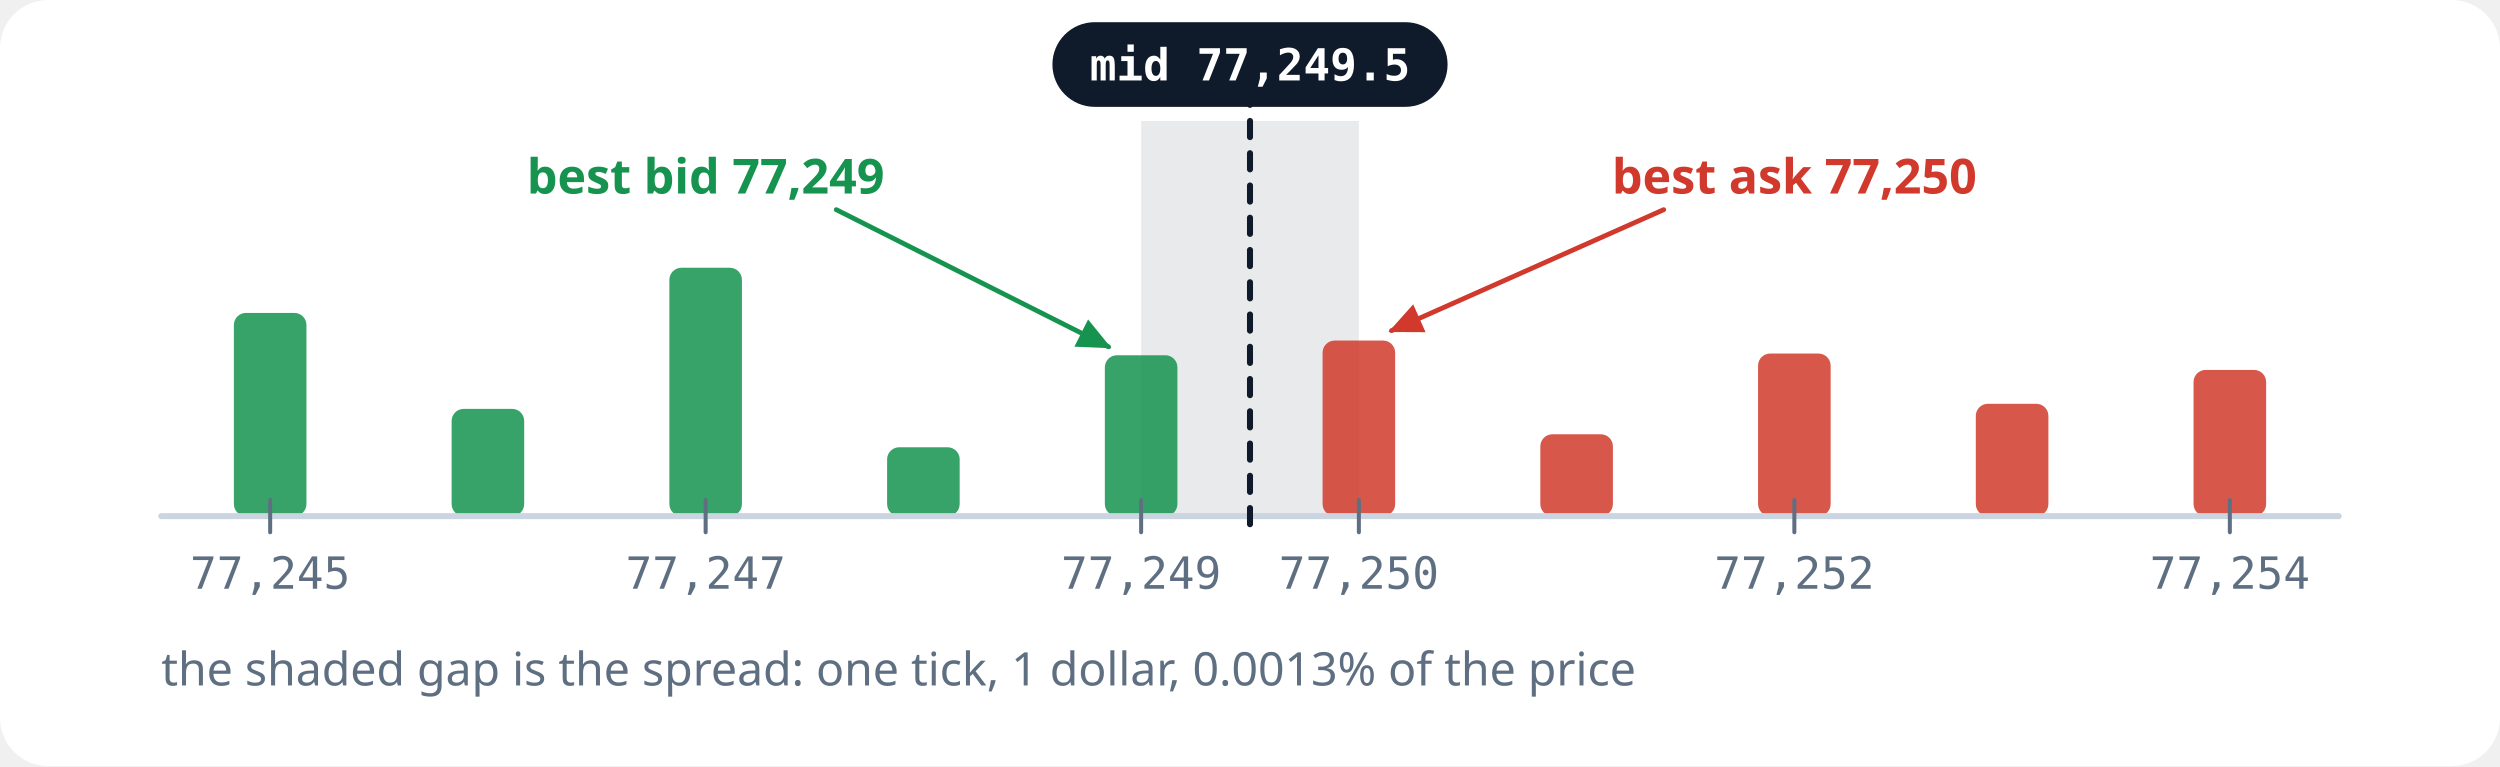
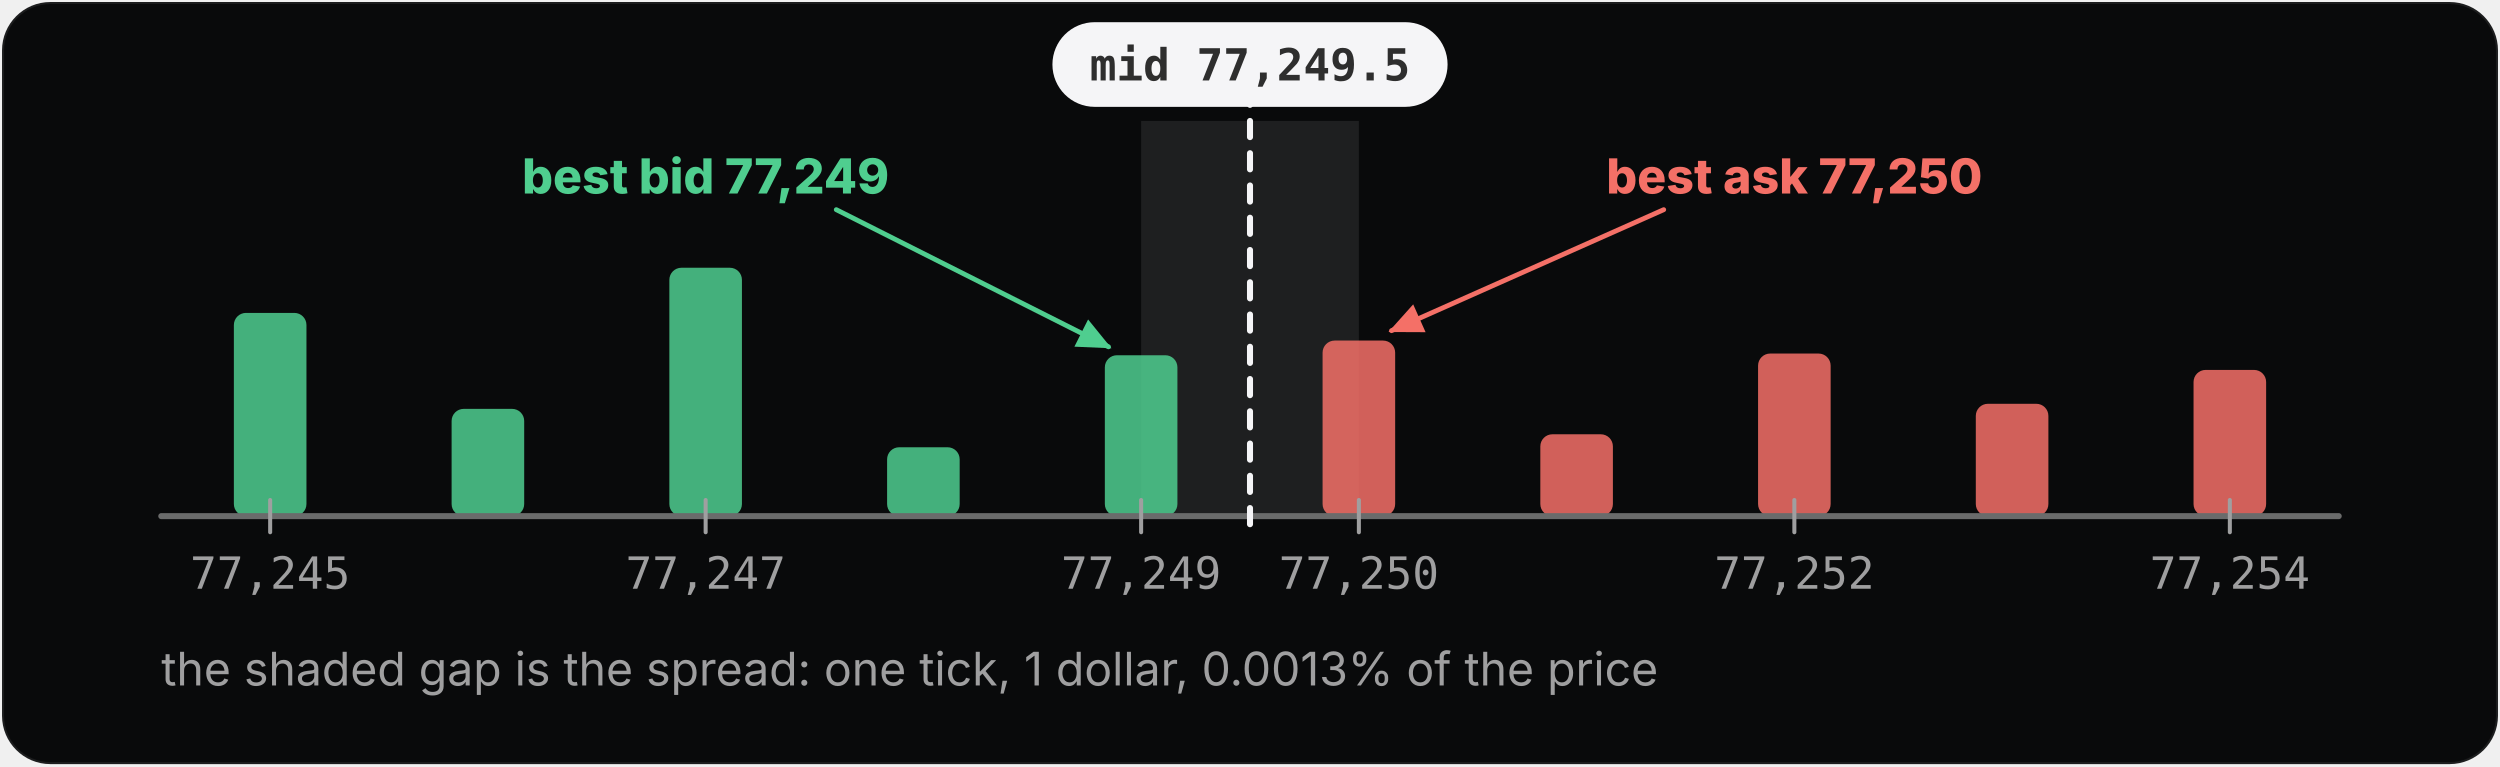
- <svg xmlns="http://www.w3.org/2000/svg" viewBox="0 0 620 190" role="img" aria-label="A price line zoomed to a few dollars around 77,250: bids on the left, asks on the right, a one-dollar spread between the best bid 77,249 and the best ask 77,250, and the mid at 77,249.5" style="font-family:Manrope, 'Segoe UI', system-ui, -apple-system, sans-serif;font-size:13px" data-w="620">
-   <rect x="0" y="0" width="620" height="190" rx="12" style="fill:#ffffff" />
+ <svg xmlns="http://www.w3.org/2000/svg" viewBox="0 0 620 190" role="img" aria-label="A price line zoomed to a few dollars around 77,250: bids on the left, asks on the right, a one-dollar spread between the best bid 77,249 and the best ask 77,250, and the mid at 77,249.5" style="font-family:Inter, 'Segoe UI', system-ui, -apple-system, sans-serif;font-size:13px" data-w="620">
+   <rect x="0.5" y="0.5" width="619" height="189" rx="12" style="fill:#090a0b;stroke:rgba(255,255,255,.08);stroke-width:1" />
  <defs>
    <marker id="fg2-ink" viewBox="0 0 10 10" refX="9" refY="5" markerWidth="7" markerHeight="7" orient="auto-start-reverse">
-       <path d="M0 0.5 L10 5 L0 9.5 z" style="fill:#0f1a2a" />
+       <path d="M0 0.5 L10 5 L0 9.5 z" style="fill:#f5f5f7" />
    </marker>
    <marker id="fg2-muted" viewBox="0 0 10 10" refX="9" refY="5" markerWidth="7" markerHeight="7" orient="auto-start-reverse">
-       <path d="M0 0.5 L10 5 L0 9.5 z" style="fill:#5f6f82" />
+       <path d="M0 0.5 L10 5 L0 9.5 z" style="fill:#9f9fa0" />
    </marker>
    <marker id="fg2-bid" viewBox="0 0 10 10" refX="9" refY="5" markerWidth="7" markerHeight="7" orient="auto-start-reverse">
-       <path d="M0 0.5 L10 5 L0 9.5 z" style="fill:#15934f" />
+       <path d="M0 0.5 L10 5 L0 9.5 z" style="fill:#4fce8f" />
    </marker>
    <marker id="fg2-ask" viewBox="0 0 10 10" refX="9" refY="5" markerWidth="7" markerHeight="7" orient="auto-start-reverse">
-       <path d="M0 0.5 L10 5 L0 9.5 z" style="fill:#d0392b" />
+       <path d="M0 0.5 L10 5 L0 9.5 z" style="fill:#f47067" />
    </marker>
    <marker id="fg2-you" viewBox="0 0 10 10" refX="9" refY="5" markerWidth="7" markerHeight="7" orient="auto-start-reverse">
-       <path d="M0 0.5 L10 5 L0 9.5 z" style="fill:#3b5bdb" />
+       <path d="M0 0.5 L10 5 L0 9.5 z" style="fill:#00b3dd" />
    </marker>
    <marker id="fg2-oracle" viewBox="0 0 10 10" refX="9" refY="5" markerWidth="7" markerHeight="7" orient="auto-start-reverse">
-       <path d="M0 0.5 L10 5 L0 9.5 z" style="fill:#c07a0c" />
+       <path d="M0 0.5 L10 5 L0 9.5 z" style="fill:#e3a63d" />
    </marker>
    <marker id="fg2-mint" viewBox="0 0 10 10" refX="9" refY="5" markerWidth="7" markerHeight="7" orient="auto-start-reverse">
-       <path d="M0 0.5 L10 5 L0 9.5 z" style="fill:#0e9a86" />
+       <path d="M0 0.5 L10 5 L0 9.5 z" style="fill:#ffffff" />
    </marker>
  </defs>
-   <rect x="283" y="30" width="54" height="98" style="fill:rgba(15,26,42,.09)" />
-   <rect x="274" y="88.1" width="18" height="39.9" rx="3" style="fill:#15934f;opacity:0.85" />
-   <rect x="220" y="110.92" width="18" height="17.08" rx="3" style="fill:#15934f;opacity:0.85" />
-   <rect x="166" y="66.4" width="18" height="61.6" rx="3" style="fill:#15934f;opacity:0.85" />
-   <rect x="112" y="101.4" width="18" height="26.6" rx="3" style="fill:#15934f;opacity:0.85" />
-   <rect x="58" y="77.6" width="18" height="50.4" rx="3" style="fill:#15934f;opacity:0.85" />
-   <rect x="328" y="84.46" width="18" height="43.54" rx="3" style="fill:#d0392b;opacity:0.85" />
-   <rect x="382" y="107.7" width="18" height="20.3" rx="3" style="fill:#d0392b;opacity:0.85" />
-   <rect x="436" y="87.68" width="18" height="40.32" rx="3" style="fill:#d0392b;opacity:0.85" />
-   <rect x="490" y="100.14" width="18" height="27.86" rx="3" style="fill:#d0392b;opacity:0.85" />
-   <rect x="544" y="91.74" width="18" height="36.26" rx="3" style="fill:#d0392b;opacity:0.85" />
-   <line x1="40" y1="128" x2="580" y2="128" style="stroke:#cbd5e1;stroke-width:1.5;stroke-linecap:round" />
-   <line x1="67" y1="124" x2="67" y2="132" style="stroke:#5f6f82;stroke-width:1;stroke-linecap:round" />
-   <text x="67" y="146" text-anchor="middle" style="fill:#5f6f82;font-family:'JetBrains Mono', Consolas, Menlo, monospace;font-size:11px">77,245</text>
-   <line x1="175" y1="124" x2="175" y2="132" style="stroke:#5f6f82;stroke-width:1;stroke-linecap:round" />
-   <text x="175" y="146" text-anchor="middle" style="fill:#5f6f82;font-family:'JetBrains Mono', Consolas, Menlo, monospace;font-size:11px">77,247</text>
-   <line x1="283" y1="124" x2="283" y2="132" style="stroke:#5f6f82;stroke-width:1;stroke-linecap:round" />
-   <text x="283" y="146" text-anchor="middle" style="fill:#5f6f82;font-family:'JetBrains Mono', Consolas, Menlo, monospace;font-size:11px">77,249</text>
-   <line x1="337" y1="124" x2="337" y2="132" style="stroke:#5f6f82;stroke-width:1;stroke-linecap:round" />
-   <text x="337" y="146" text-anchor="middle" style="fill:#5f6f82;font-family:'JetBrains Mono', Consolas, Menlo, monospace;font-size:11px">77,250</text>
-   <line x1="445" y1="124" x2="445" y2="132" style="stroke:#5f6f82;stroke-width:1;stroke-linecap:round" />
-   <text x="445" y="146" text-anchor="middle" style="fill:#5f6f82;font-family:'JetBrains Mono', Consolas, Menlo, monospace;font-size:11px">77,252</text>
-   <line x1="553" y1="124" x2="553" y2="132" style="stroke:#5f6f82;stroke-width:1;stroke-linecap:round" />
-   <text x="553" y="146" text-anchor="middle" style="fill:#5f6f82;font-family:'JetBrains Mono', Consolas, Menlo, monospace;font-size:11px">77,254</text>
-   <line x1="310" y1="22" x2="310" y2="130" style="stroke:#0f1a2a;stroke-width:1.5;stroke-dasharray:4 4;stroke-linecap:round" />
-   <rect x="261" y="5.5" width="98" height="21" rx="10.5" style="fill:#0f1a2a" />
-   <text x="310" y="19.96" text-anchor="middle" style="fill:#ffffff;font-family:'JetBrains Mono', Consolas, Menlo, monospace;font-size:11px;font-weight:700">mid 77,249.5</text>
-   <text x="175" y="48" text-anchor="middle" style="fill:#15934f;font-size:12px;font-weight:800">best bid 77,249</text>
-   <line x1="207.4" y1="52" x2="274.9" y2="86" marker-end="url(#fg2-bid)" style="stroke:#15934f;stroke-width:1.2;stroke-linecap:round" />
-   <text x="445" y="48" text-anchor="middle" style="fill:#d0392b;font-size:12px;font-weight:800">best ask 77,250</text>
-   <line x1="412.6" y1="52" x2="345.1" y2="82" marker-end="url(#fg2-ask)" style="stroke:#d0392b;stroke-width:1.2;stroke-linecap:round" />
-   <text x="40" y="170" style="fill:#5f6f82;font-size:11.5px">the shaded gap is the spread: one tick, 1 dollar, 0.0013% of the price</text>
+   <rect x="283" y="30" width="54" height="98" style="fill:rgba(245,245,247,.09)" />
+   <rect x="274" y="88.1" width="18" height="39.9" rx="3" style="fill:#4fce8f;opacity:0.85" />
+   <rect x="220" y="110.92" width="18" height="17.08" rx="3" style="fill:#4fce8f;opacity:0.85" />
+   <rect x="166" y="66.4" width="18" height="61.6" rx="3" style="fill:#4fce8f;opacity:0.85" />
+   <rect x="112" y="101.4" width="18" height="26.6" rx="3" style="fill:#4fce8f;opacity:0.85" />
+   <rect x="58" y="77.6" width="18" height="50.4" rx="3" style="fill:#4fce8f;opacity:0.85" />
+   <rect x="328" y="84.46" width="18" height="43.54" rx="3" style="fill:#f47067;opacity:0.85" />
+   <rect x="382" y="107.7" width="18" height="20.3" rx="3" style="fill:#f47067;opacity:0.85" />
+   <rect x="436" y="87.68" width="18" height="40.32" rx="3" style="fill:#f47067;opacity:0.85" />
+   <rect x="490" y="100.14" width="18" height="27.86" rx="3" style="fill:#f47067;opacity:0.85" />
+   <rect x="544" y="91.74" width="18" height="36.26" rx="3" style="fill:#f47067;opacity:0.85" />
+   <line x1="40" y1="128" x2="580" y2="128" style="stroke:#6a6b6b;stroke-width:1.5;stroke-linecap:round" />
+   <line x1="67" y1="124" x2="67" y2="132" style="stroke:#9f9fa0;stroke-width:1;stroke-linecap:round" />
+   <text x="67" y="146" text-anchor="middle" style="fill:#9f9fa0;font-family:'Roboto Mono', Consolas, Menlo, monospace;font-size:11px">77,245</text>
+   <line x1="175" y1="124" x2="175" y2="132" style="stroke:#9f9fa0;stroke-width:1;stroke-linecap:round" />
+   <text x="175" y="146" text-anchor="middle" style="fill:#9f9fa0;font-family:'Roboto Mono', Consolas, Menlo, monospace;font-size:11px">77,247</text>
+   <line x1="283" y1="124" x2="283" y2="132" style="stroke:#9f9fa0;stroke-width:1;stroke-linecap:round" />
+   <text x="283" y="146" text-anchor="middle" style="fill:#9f9fa0;font-family:'Roboto Mono', Consolas, Menlo, monospace;font-size:11px">77,249</text>
+   <line x1="337" y1="124" x2="337" y2="132" style="stroke:#9f9fa0;stroke-width:1;stroke-linecap:round" />
+   <text x="337" y="146" text-anchor="middle" style="fill:#9f9fa0;font-family:'Roboto Mono', Consolas, Menlo, monospace;font-size:11px">77,250</text>
+   <line x1="445" y1="124" x2="445" y2="132" style="stroke:#9f9fa0;stroke-width:1;stroke-linecap:round" />
+   <text x="445" y="146" text-anchor="middle" style="fill:#9f9fa0;font-family:'Roboto Mono', Consolas, Menlo, monospace;font-size:11px">77,252</text>
+   <line x1="553" y1="124" x2="553" y2="132" style="stroke:#9f9fa0;stroke-width:1;stroke-linecap:round" />
+   <text x="553" y="146" text-anchor="middle" style="fill:#9f9fa0;font-family:'Roboto Mono', Consolas, Menlo, monospace;font-size:11px">77,254</text>
+   <line x1="310" y1="22" x2="310" y2="130" style="stroke:#f5f5f7;stroke-width:1.5;stroke-dasharray:4 4;stroke-linecap:round" />
+   <rect x="261" y="5.5" width="98" height="21" rx="10.5" style="fill:#f5f5f7" />
+   <text x="310" y="19.96" text-anchor="middle" style="fill:#2e2e2e;font-family:'Roboto Mono', Consolas, Menlo, monospace;font-size:11px;font-weight:700">mid 77,249.5</text>
+   <text x="175" y="48" text-anchor="middle" style="fill:#4fce8f;font-size:12px;font-weight:800">best bid 77,249</text>
+   <line x1="207.4" y1="52" x2="274.9" y2="86" marker-end="url(#fg2-bid)" style="stroke:#4fce8f;stroke-width:1.2;stroke-linecap:round" />
+   <text x="445" y="48" text-anchor="middle" style="fill:#f47067;font-size:12px;font-weight:800">best ask 77,250</text>
+   <line x1="412.6" y1="52" x2="345.1" y2="82" marker-end="url(#fg2-ask)" style="stroke:#f47067;stroke-width:1.2;stroke-linecap:round" />
+   <text x="40" y="170" style="fill:#9f9fa0;font-size:11.5px">the shaded gap is the spread: one tick, 1 dollar, 0.0013% of the price</text>
</svg>
